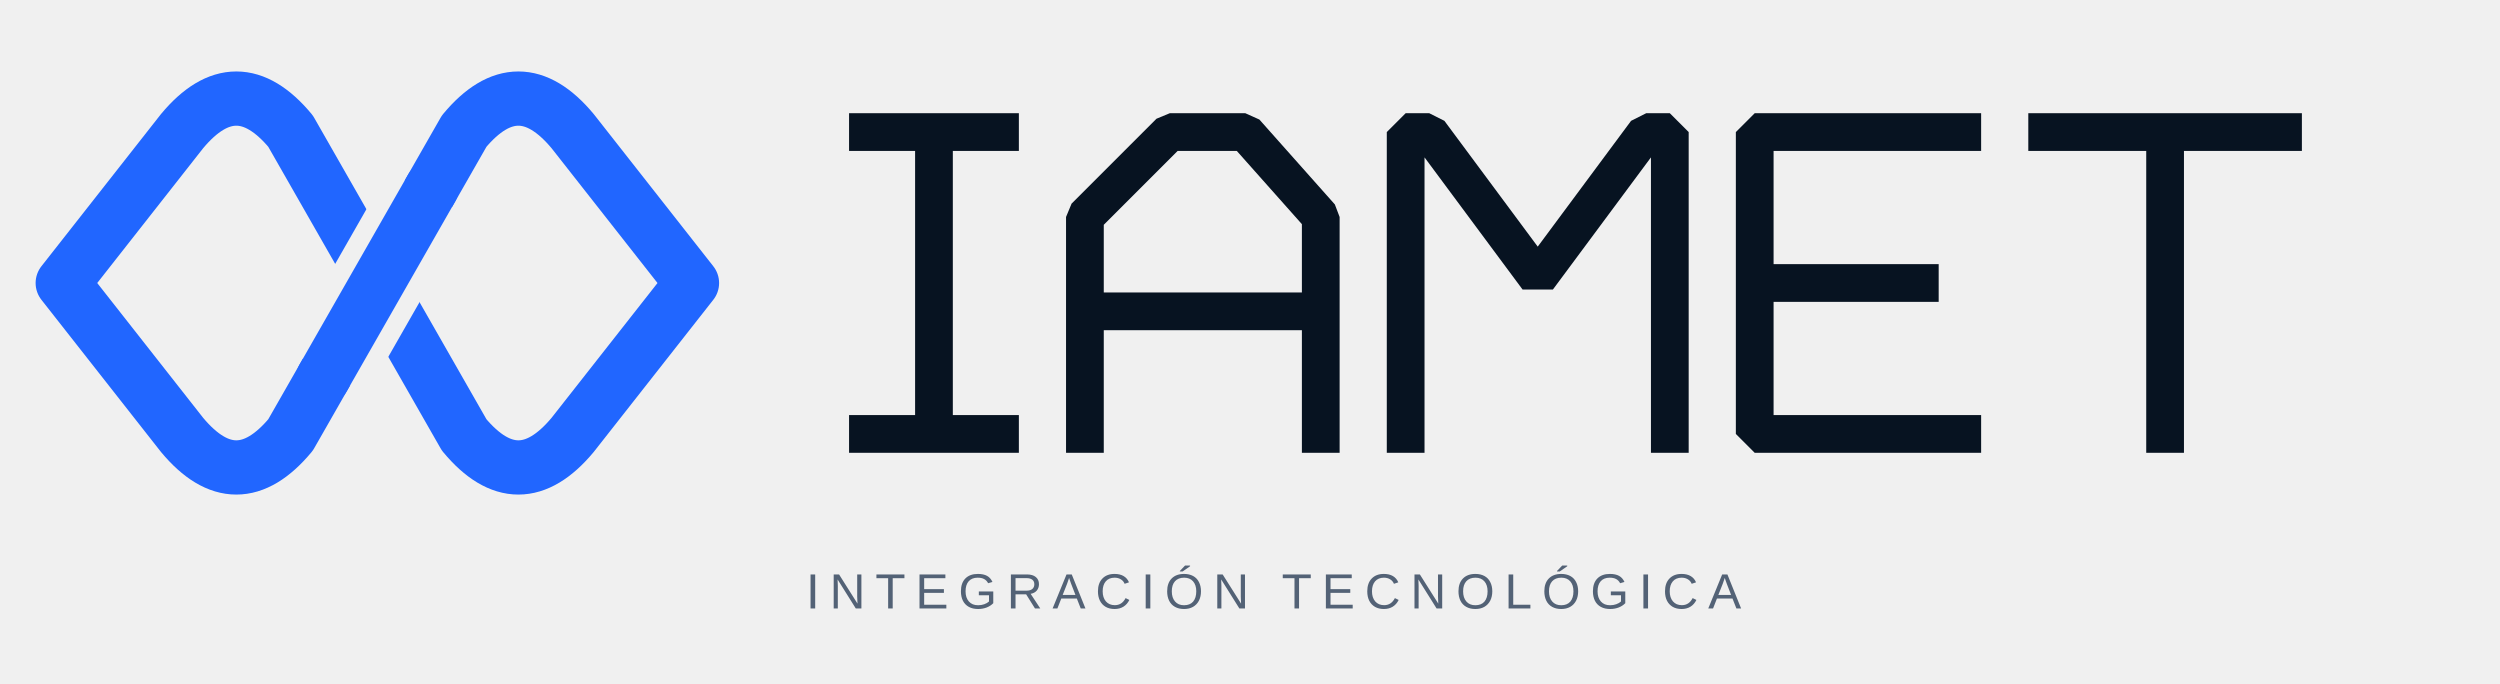
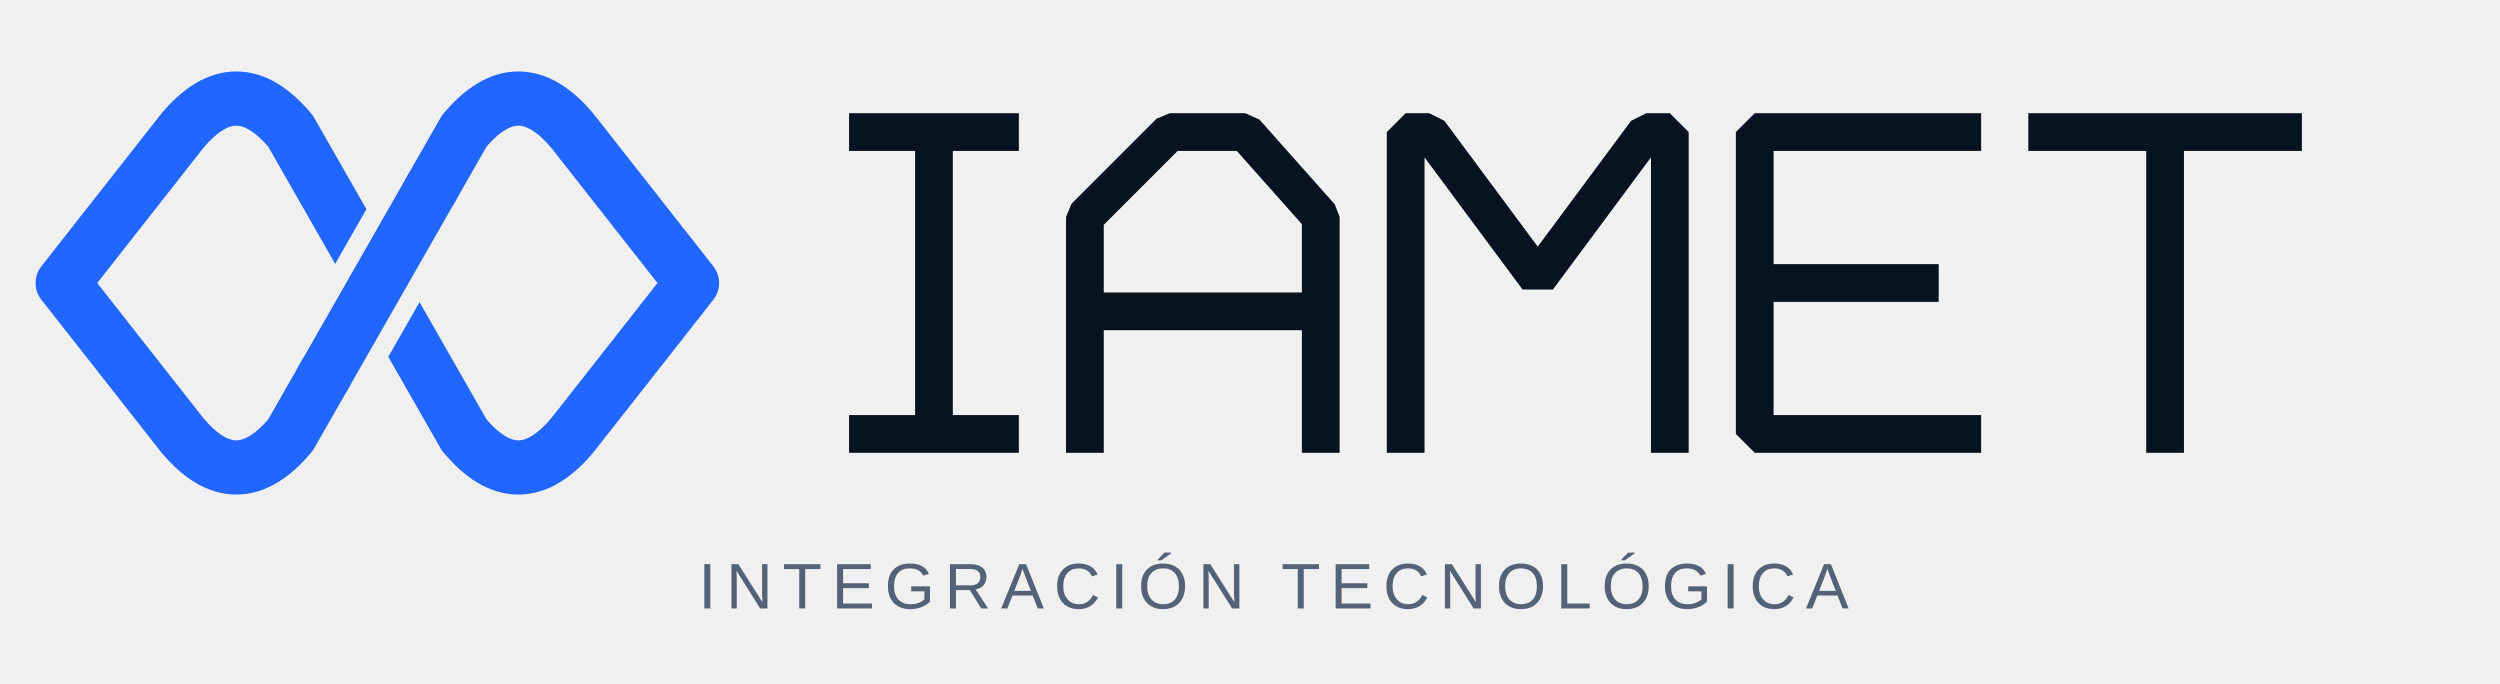
<svg xmlns="http://www.w3.org/2000/svg" viewBox="-10 10 530 145" role="img" aria-label="IAMET · Integración tecnológica">
  <defs>
    <mask id="cruce-principal" maskUnits="userSpaceOnUse" x="-20" y="0" width="180" height="150">
      <rect x="-20" width="180" height="150" fill="white" />
      <path d="M64 80.5L76 59.5" fill="none" stroke="black" stroke-width="17" stroke-linecap="round" />
    </mask>
  </defs>
  <g transform="translate(70 70) scale(1.15) translate(-70 -70)" fill="none" stroke="#2166FF" stroke-width="10" stroke-linecap="round" stroke-linejoin="round">
    <path d="M12 70L34 42Q44 30 54 42L86 98Q96 110 106 98L128 70L106 42Q96 30 86 42L54 98Q44 110 34 98Z" mask="url(#cruce-principal)" />
    <path d="M60 87.5L80 52.5" />
  </g>
  <g transform="translate(174 38)" fill="none" stroke="#071321" stroke-width="8" stroke-linejoin="bevel" stroke-linecap="square">
    <path d="M0 0H28M14 0V64M0 64H28" />
    <path transform="translate(46 0)" d="M0 64V18L18 0H34L50 18V64M0 38H50" />
    <path transform="translate(114 0)" d="M0 64V0H5L28 31L51 0H56V64" />
    <path transform="translate(188 0)" d="M44 0H0V64H44M0 32H35" />
    <path transform="translate(250 0)" d="M0 0H50M25 0V64" />
  </g>
-   <text x="260" y="139" text-anchor="middle" font-family="Arial,Helvetica,sans-serif" font-size="10.5" letter-spacing="2.1" fill="#536276">INTEGRACIÓN TECNOLÓGICA</text>
+   <text x="260" y="139" text-anchor="middle" font-family="Arial,Helvetica,sans-serif" font-size="13.65" letter-spacing="2.1" fill="#536276">INTEGRACIÓN TECNOLÓGICA</text>
</svg>
